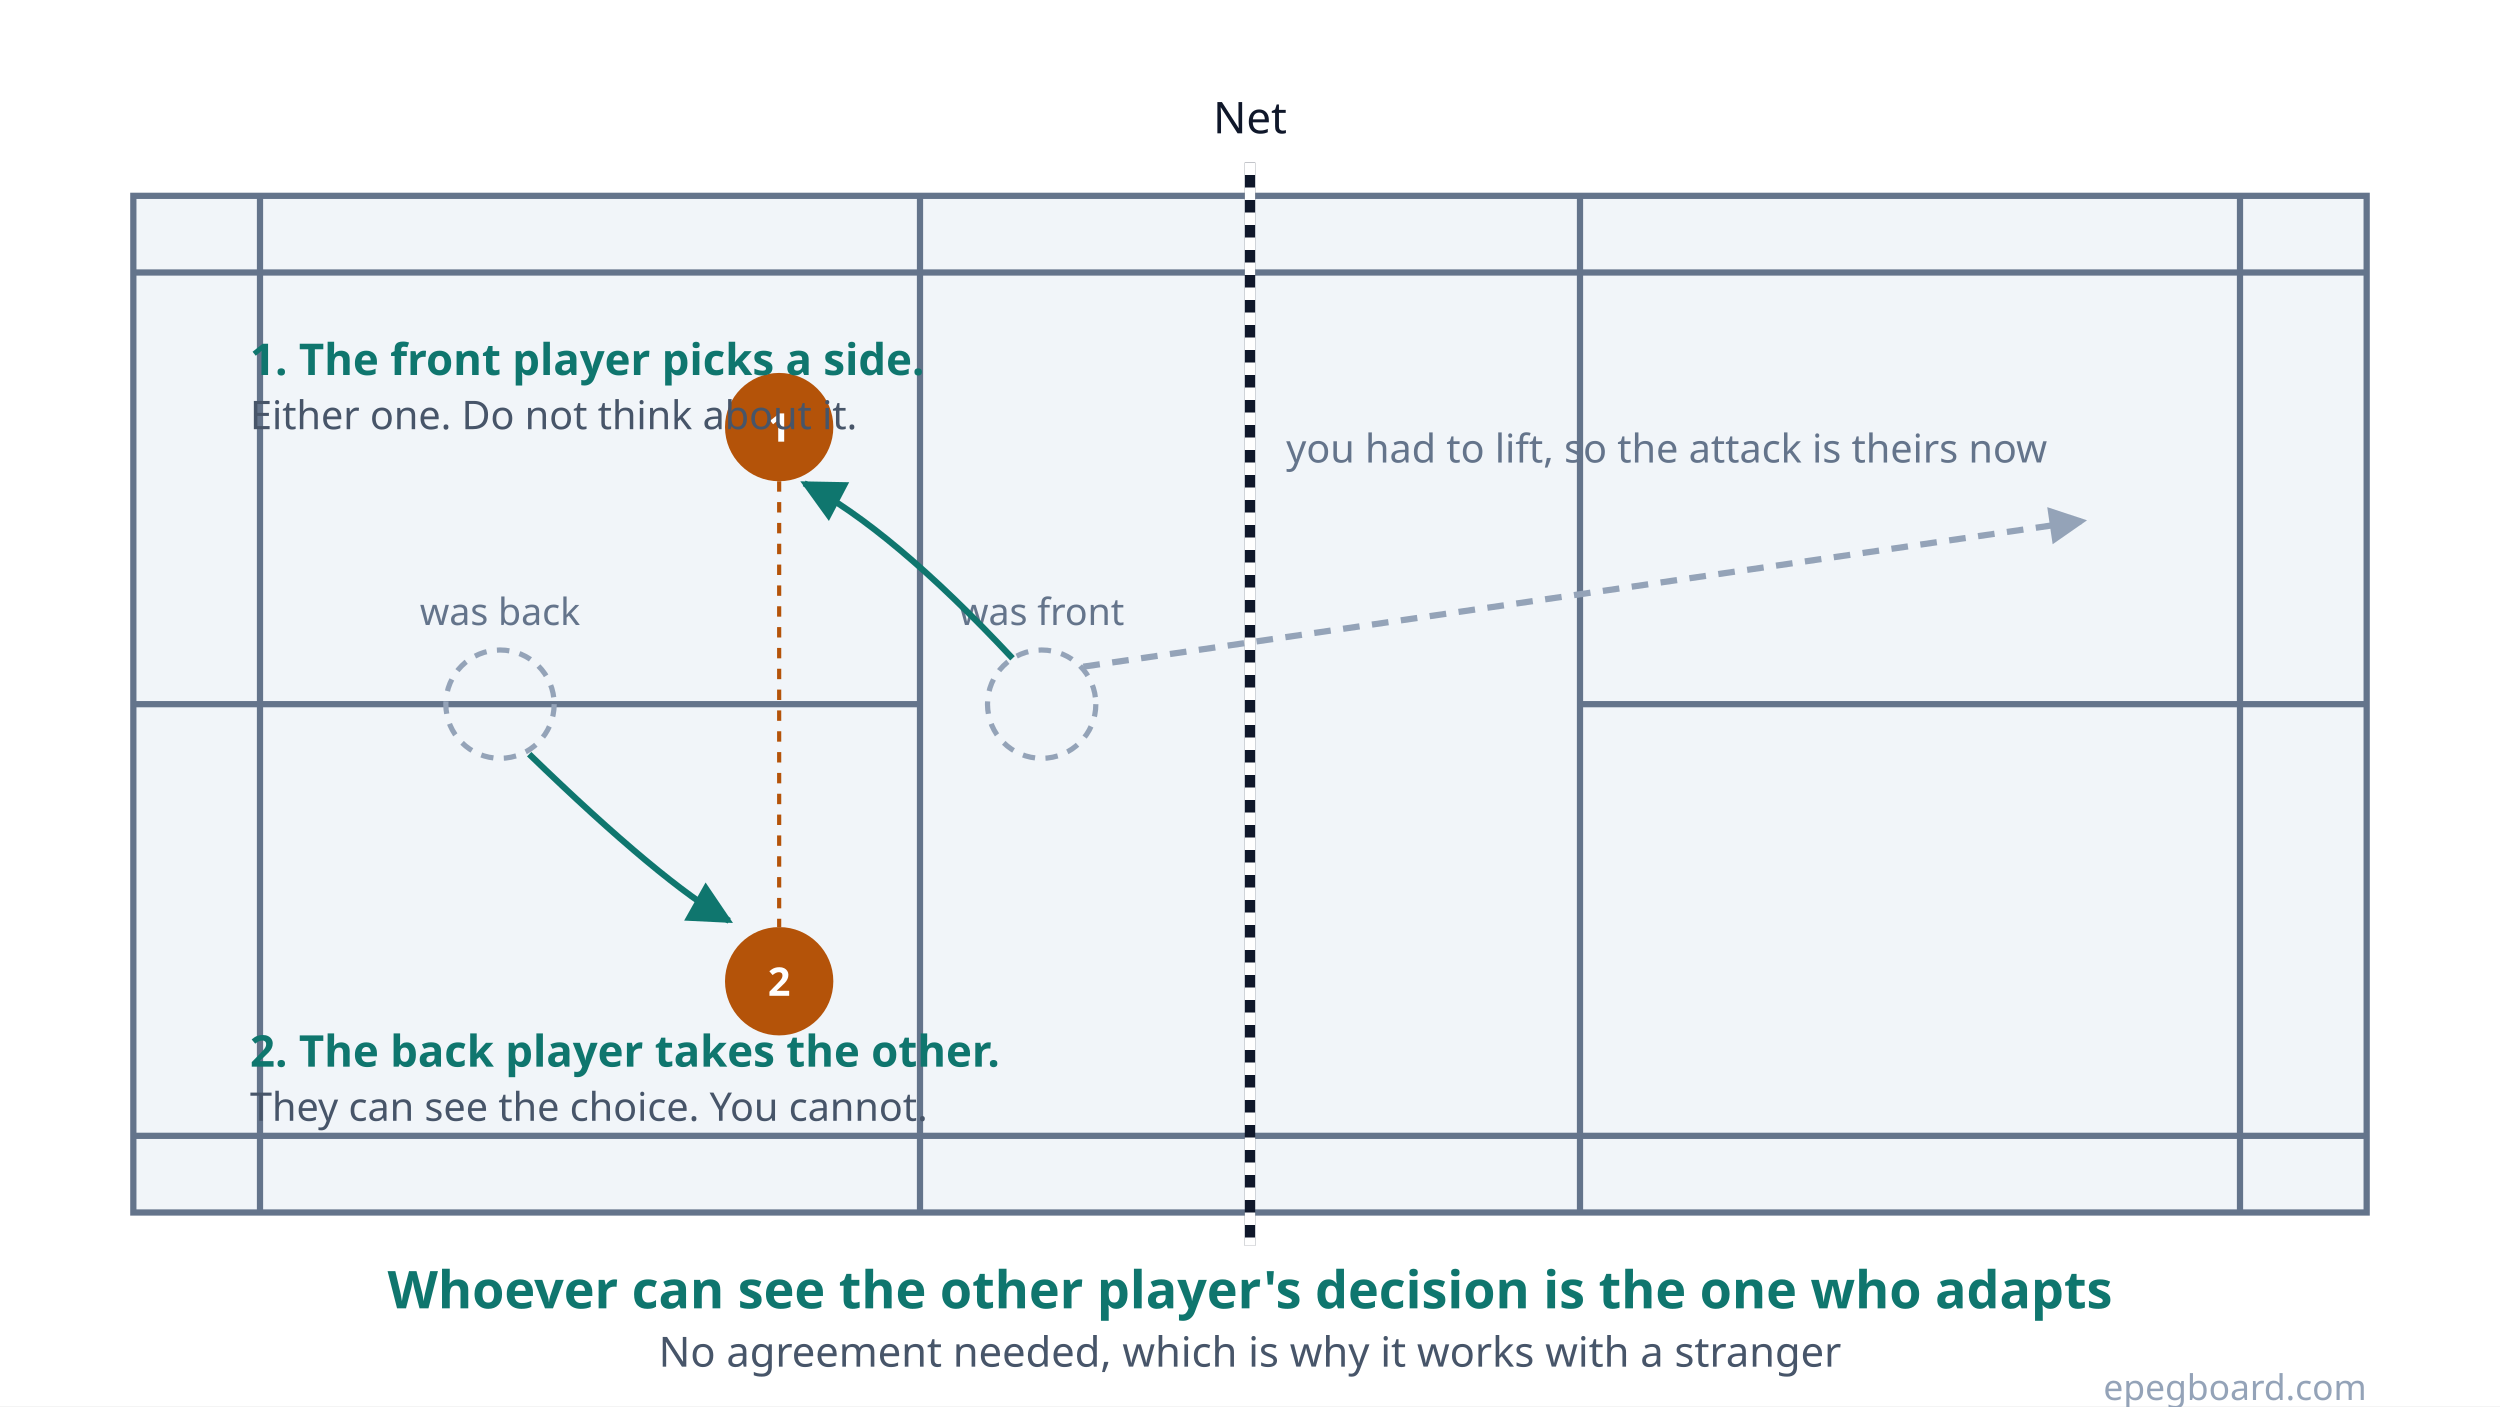
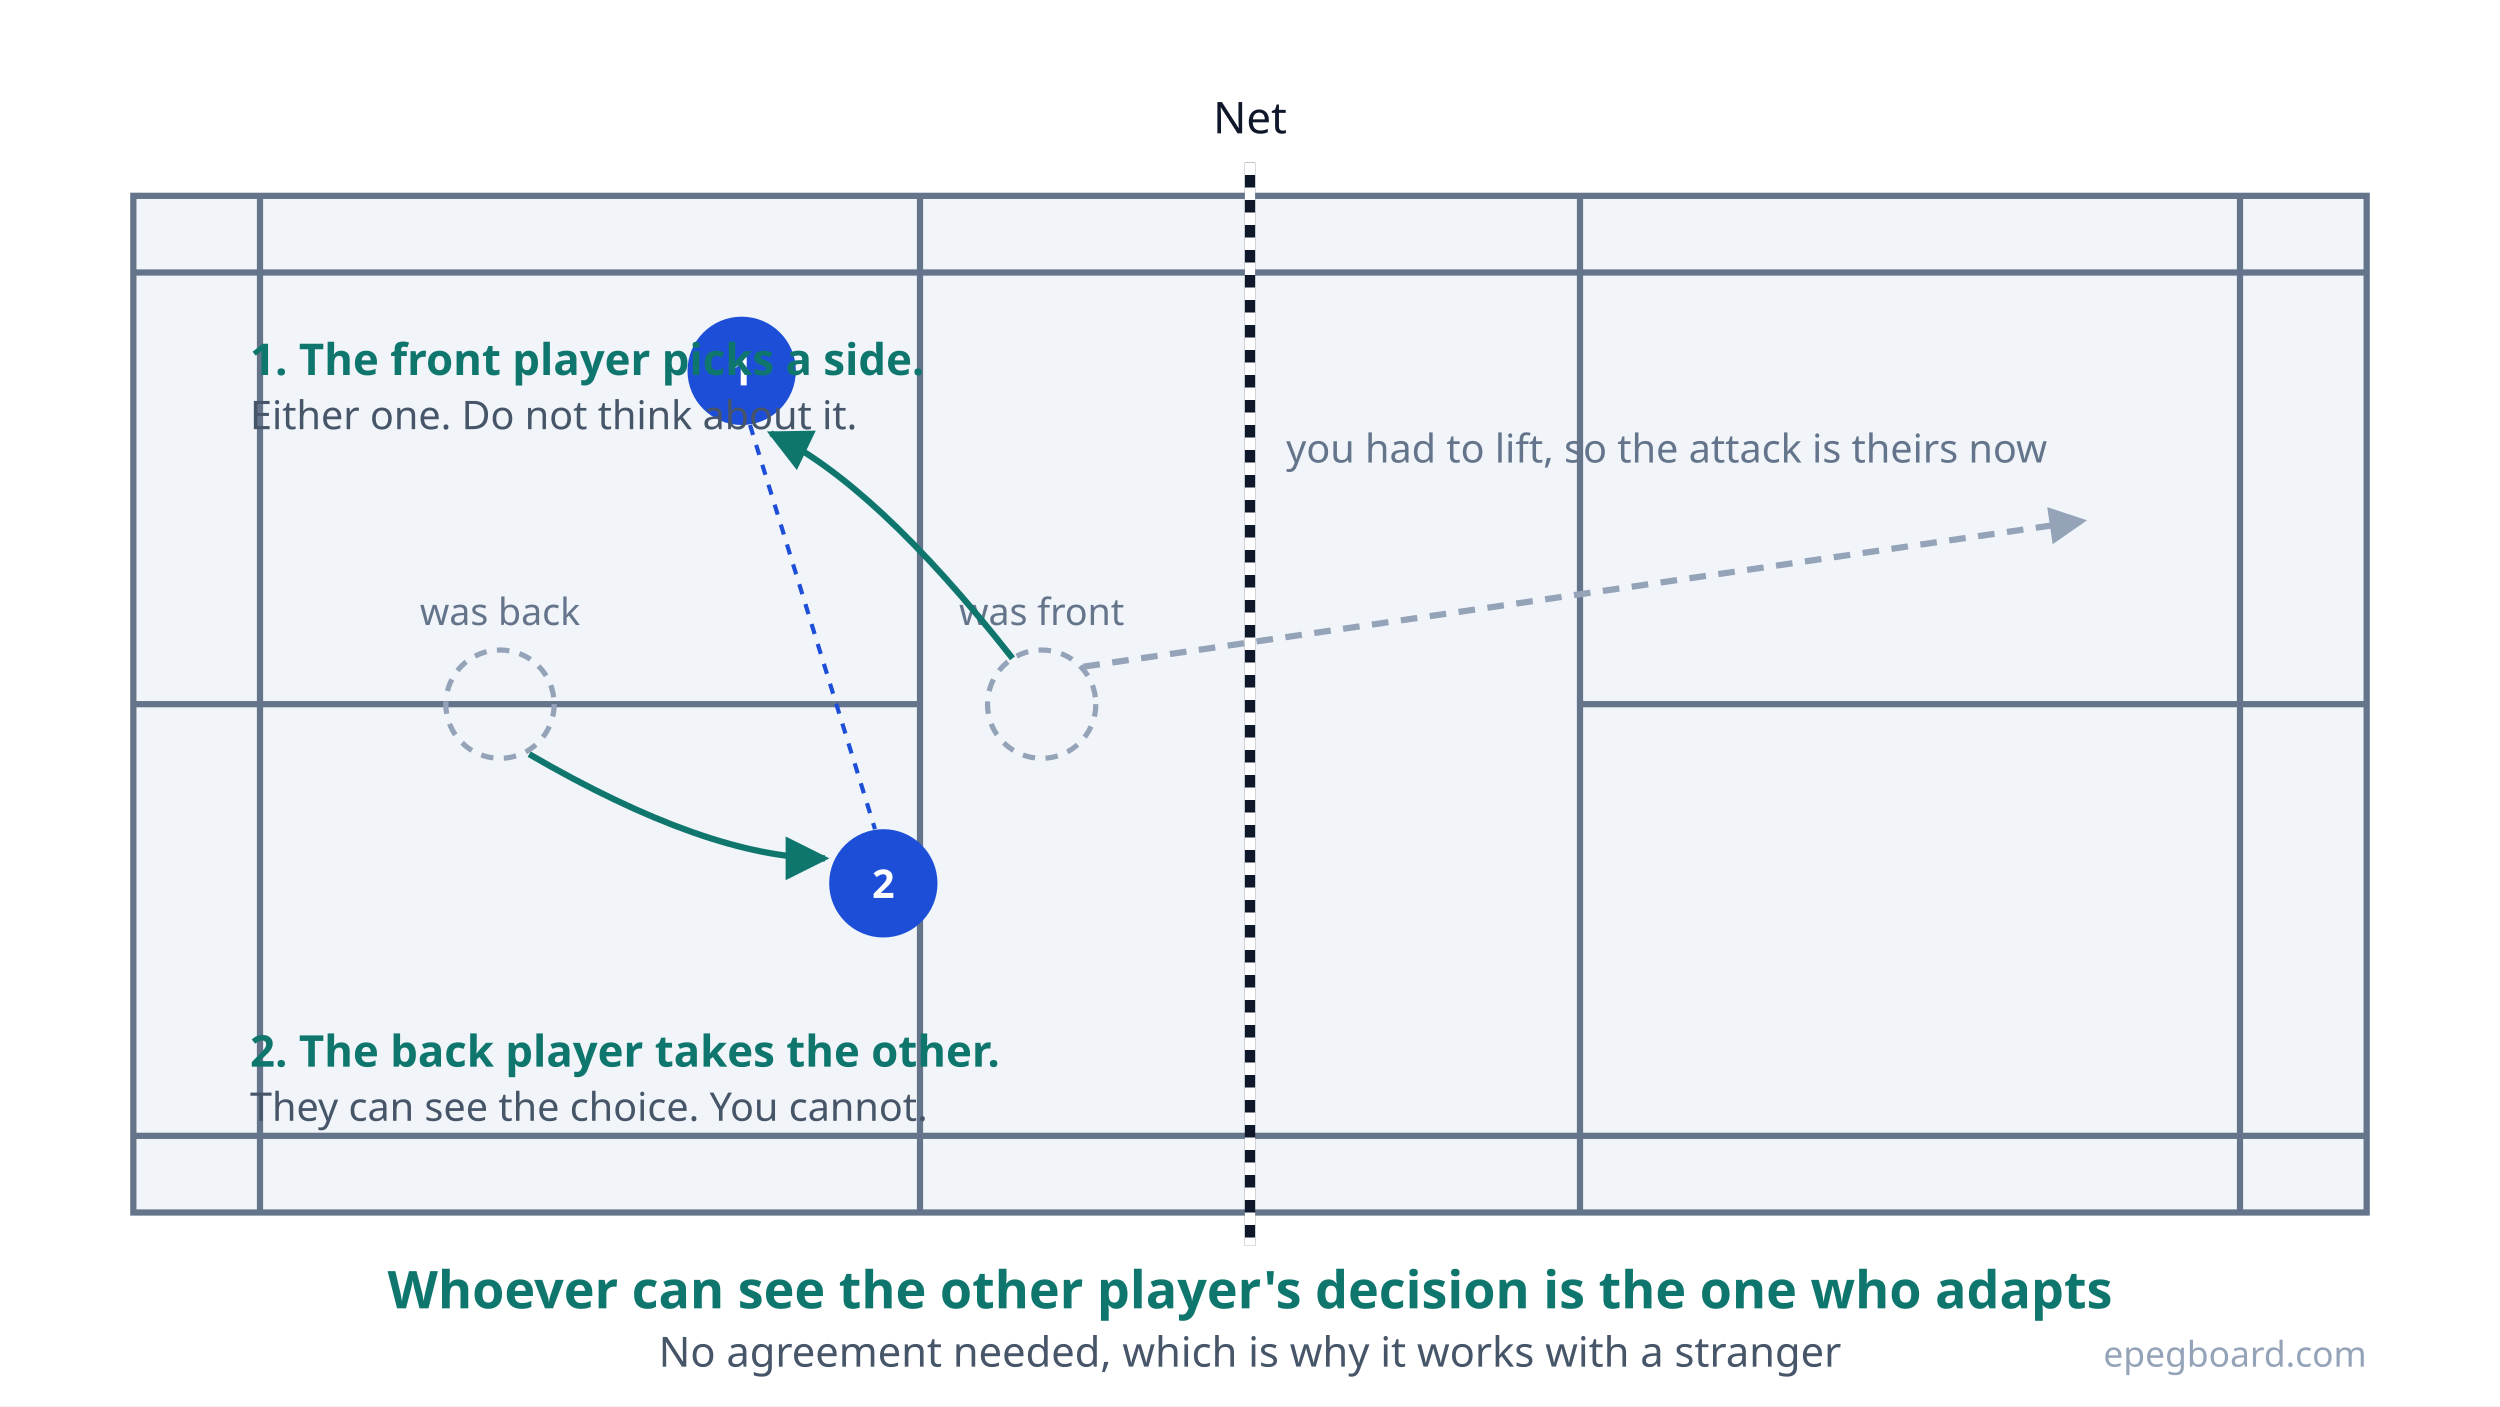
- <svg xmlns="http://www.w3.org/2000/svg" viewBox="0 0 1200 675" width="1200" height="675" role="img" aria-label="A badminton court from above. A pair who were attacking in a front-and-back line have had to lift, so they must switch to side by side. Faded circles show their old attacking positions. The front player moves to one side, chosen freely, and the back player, who can see that choice, moves to the other side. They finish level with each other across the middle of their half.">
+ <svg xmlns="http://www.w3.org/2000/svg" viewBox="0 0 1200 675" width="1200" height="675" role="img" aria-label="A badminton court from above. A pair who were attacking in a front-and-back line have had to lift, so they must switch to side by side. Faded circles show their old attacking positions. The front player moves to one side, chosen freely, and the back player, who can see that choice, moves to the other side. They finish side by side but not level: both have slid towards the side the lift went, and the one further from it stands further forward.">
  <defs>
    <marker id="move" viewBox="0 0 10 10" refX="9" refY="5" markerWidth="7" markerHeight="7" orient="auto-start-reverse">
      <path d="M 0 0 L 10 5 L 0 10 z" fill="#0f766e" />
    </marker>
    <marker id="lift" viewBox="0 0 10 10" refX="9" refY="5" markerWidth="6" markerHeight="6" orient="auto-start-reverse">
      <path d="M 0 0 L 10 5 L 0 10 z" fill="#94a3b8" />
    </marker>
  </defs>
  <rect width="1200" height="675" fill="#ffffff" />
  <rect x="64" y="94" width="1072" height="488" fill="#f1f5f9" />
  <g stroke="#64748b" stroke-width="3" fill="none">
    <rect x="64" y="94" width="1072" height="488" />
    <line x1="64" y1="130.8" x2="1136" y2="130.8" />
    <line x1="64" y1="545.2" x2="1136" y2="545.2" />
    <line x1="441.6" y1="94" x2="441.6" y2="582" />
    <line x1="758.4" y1="94" x2="758.4" y2="582" />
    <line x1="124.8" y1="94" x2="124.8" y2="582" />
    <line x1="1075.2" y1="94" x2="1075.2" y2="582" />
    <line x1="64" y1="338" x2="441.6" y2="338" />
    <line x1="758.4" y1="338" x2="1136" y2="338" />
  </g>
  <line x1="600" y1="78" x2="600" y2="598" stroke="#0f172a" stroke-width="5" />
  <line x1="600" y1="78" x2="600" y2="598" stroke="#ffffff" stroke-width="5" stroke-dasharray="6 6" />
  <text x="600" y="64" text-anchor="middle" font-family="system-ui,sans-serif" font-size="21" fill="#0f172a">Net</text>
  <line x1="520" y1="320" x2="1000" y2="250" stroke="#94a3b8" stroke-width="3" stroke-dasharray="8 6" marker-end="url(#lift)" />
  <text x="800" y="222" text-anchor="middle" font-family="system-ui,sans-serif" font-size="19" fill="#64748b">you had to lift, so the attack is theirs now</text>
  <g fill="none" stroke="#94a3b8" stroke-width="2.5" stroke-dasharray="6 5">
    <circle cx="500" cy="338" r="26" />
    <circle cx="240" cy="338" r="26" />
  </g>
  <text x="500" y="300" text-anchor="middle" font-family="system-ui,sans-serif" font-size="18" fill="#64748b">was front</text>
  <text x="240" y="300" text-anchor="middle" font-family="system-ui,sans-serif" font-size="18" fill="#64748b">was back</text>
  <g stroke="#0f766e" stroke-width="3" marker-end="url(#move)">
-     <path d="M 486 316 Q 428 254 386 232" fill="none" />
-     <path d="M 254 362 Q 318 424 350 442" fill="none" />
+     <path d="M 486 316 Q 420 232 370 208" fill="none" />
+     <path d="M 254 362 Q 340 412 396 412" fill="none" />
  </g>
-   <g fill="#b45309">
-     <circle cx="374" cy="205" r="26" />
-     <circle cx="374" cy="471" r="26" />
+   <g fill="#1d4ed8">
+     <circle cx="356" cy="178" r="26" />
+     <circle cx="424" cy="424" r="26" />
  </g>
  <g font-family="system-ui,sans-serif" font-size="19" fill="#ffffff" text-anchor="middle" font-weight="600">
-     <text x="374" y="212">1</text>
-     <text x="374" y="478">2</text>
+     <text x="356" y="185">1</text>
+     <text x="424" y="431">2</text>
  </g>
-   <line x1="374" y1="231" x2="374" y2="445" stroke="#b45309" stroke-width="2" stroke-dasharray="5 5" />
+   <line x1="360" y1="204" x2="420" y2="398" stroke="#1d4ed8" stroke-width="2" stroke-dasharray="5 5" />
  <text x="120" y="180" font-family="system-ui,sans-serif" font-size="21" fill="#0f766e" font-weight="600">1. The front player picks a side.</text>
  <text x="120" y="206" font-family="system-ui,sans-serif" font-size="19" fill="#475569">Either one. Do not think about it.</text>
  <text x="120" y="512" font-family="system-ui,sans-serif" font-size="21" fill="#0f766e" font-weight="600">2. The back player takes the other.</text>
  <text x="120" y="538" font-family="system-ui,sans-serif" font-size="19" fill="#475569">They can see the choice. You cannot.</text>
  <text x="600" y="628" text-anchor="middle" font-family="system-ui,sans-serif" font-size="25" fill="#0f766e" font-weight="600">Whoever can see the other player's decision is the one who adapts</text>
  <text x="600" y="656" text-anchor="middle" font-family="system-ui,sans-serif" font-size="20" fill="#475569">No agreement needed, which is why it works with a stranger</text>
-   <text x="1136" y="672" text-anchor="end" font-family="system-ui,sans-serif" font-size="17" fill="#94a3b8">epegboard.com</text>
+   <text x="1136" y="656" text-anchor="end" font-family="system-ui,sans-serif" font-size="17" fill="#94a3b8">epegboard.com</text>
</svg>
